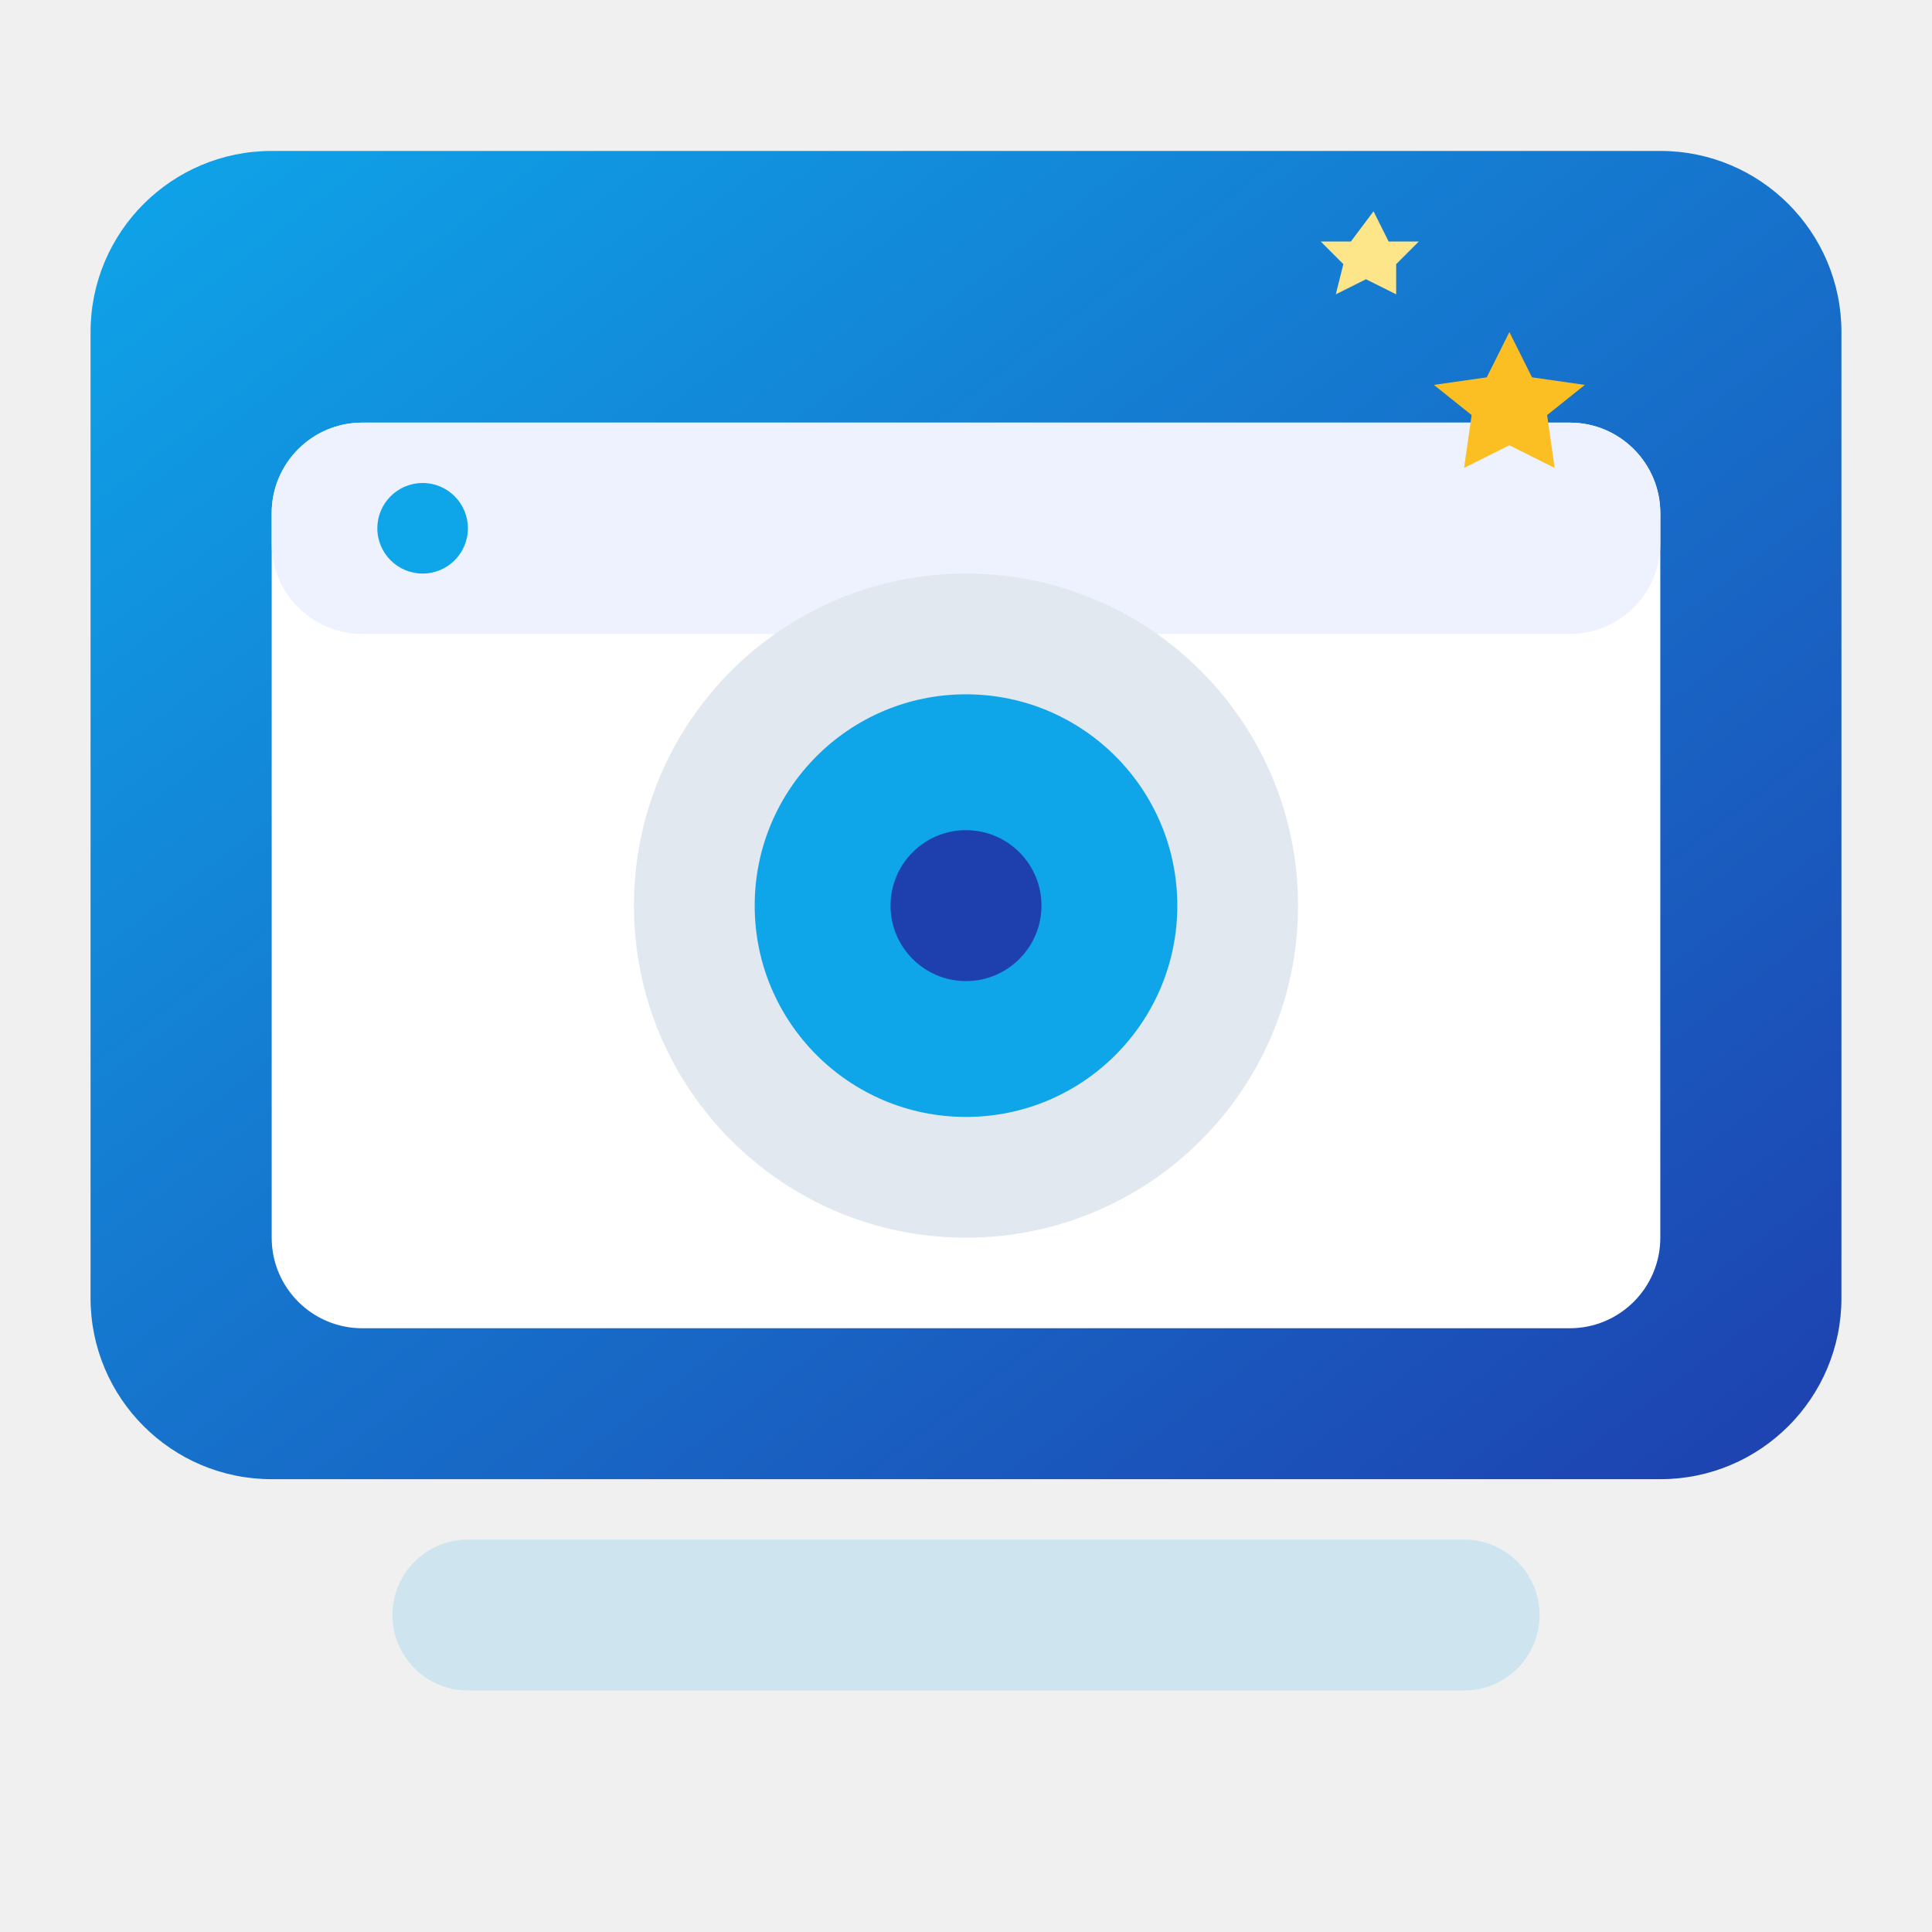
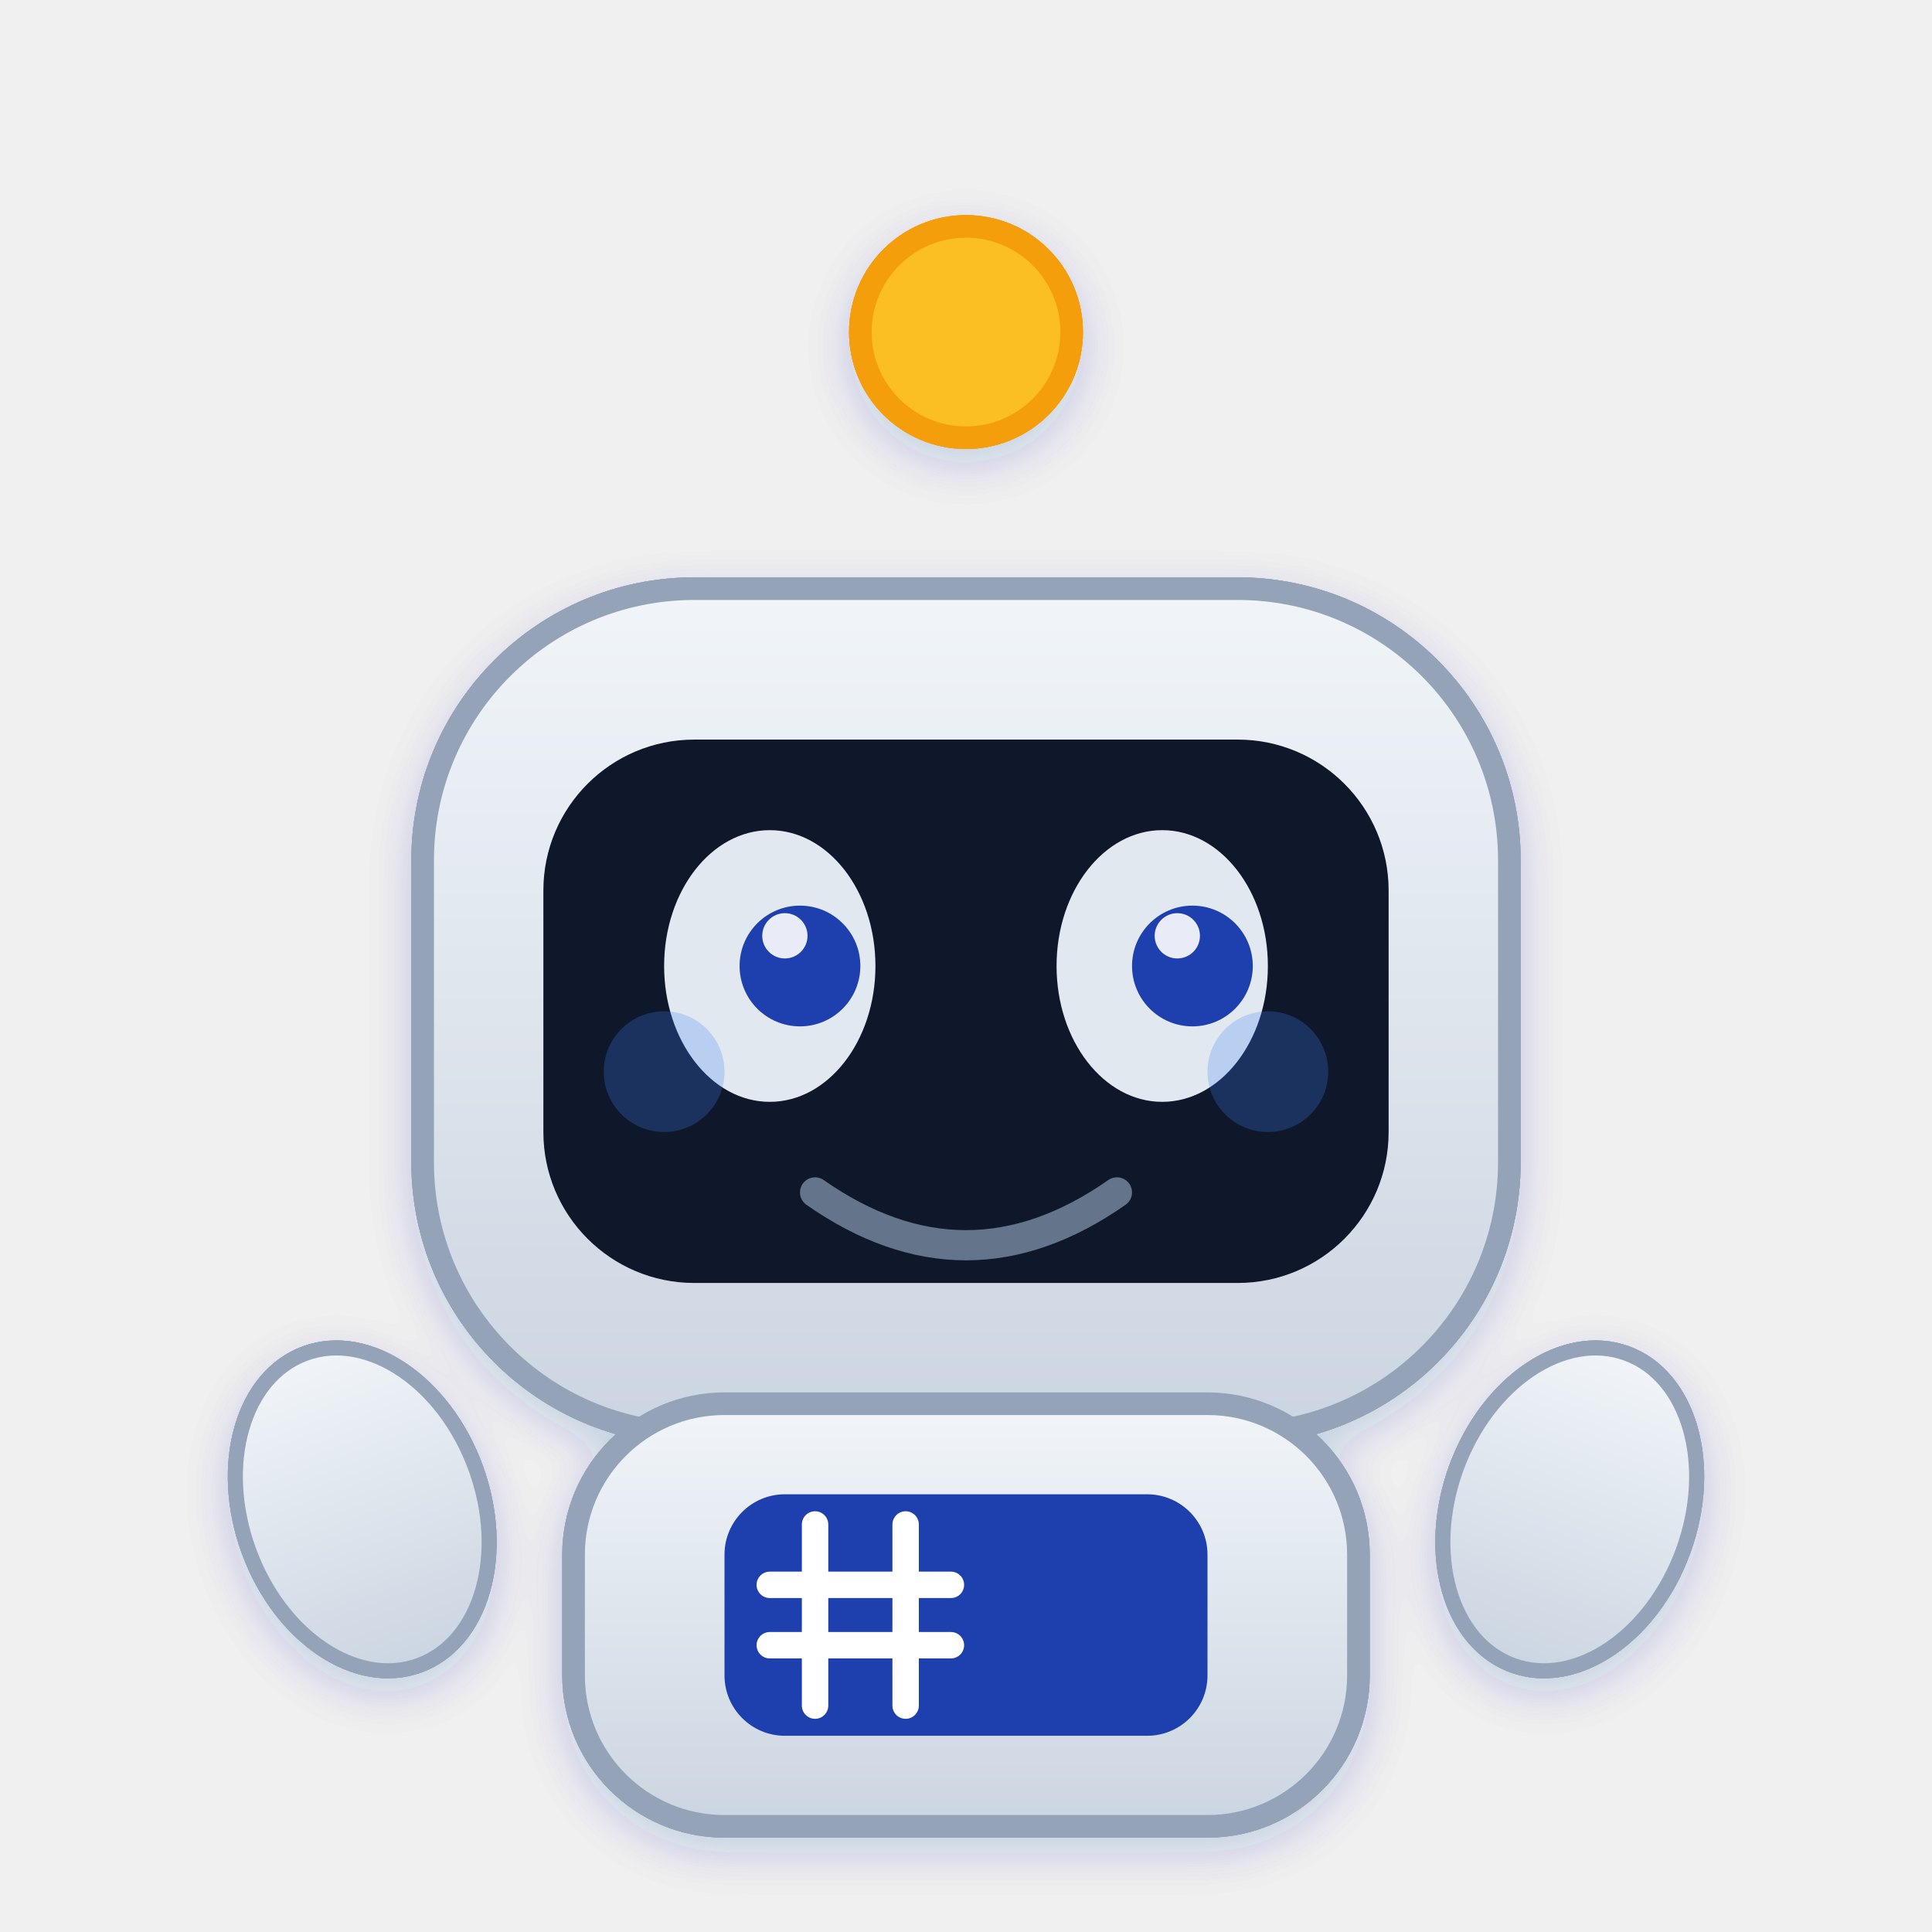
<svg xmlns="http://www.w3.org/2000/svg" width="256" height="256" viewBox="0 0 256 256" aria-hidden="true">
  <defs>
-     <linearGradient id="g1" x1="0" y1="0" x2="1" y2="1">
-       <stop offset="0%" stop-color="#0ea5e9" />
-       <stop offset="100%" stop-color="#1e40af" />
+     <linearGradient id="jk-metal" x1="0%" y1="0%" x2="0%" y2="100%">
+       <stop offset="0%" stop-color="#f1f5f9" />
+       <stop offset="100%" stop-color="#cbd5e1" />
    </linearGradient>
+     <linearGradient id="jk-antenna" x1="0%" y1="0%" x2="0%" y2="100%">
+       <stop offset="0%" stop-color="#60a5fa" />
+       <stop offset="100%" stop-color="#2563eb" />
+     </linearGradient>
+     <filter id="jk-shadow" x="-35%" y="-35%" width="170%" height="170%" color-interpolation-filters="sRGB">
+       <feDropShadow dx="0" dy="6" stdDeviation="7" flood-color="#0f172a" flood-opacity="0.16" result="s1" />
+       <feDropShadow in="SourceGraphic" dx="0" dy="2" stdDeviation="3" flood-color="#1e40af" flood-opacity="0.1" result="s2" />
+       <feMerge>
+         <feMergeNode in="s1" />
+         <feMergeNode in="s2" />
+         <feMergeNode in="SourceGraphic" />
+       </feMerge>
+     </filter>
  </defs>
-   <rect x="12" y="20" rx="24" ry="24" width="232" height="176" fill="url(#g1)" />
-   <rect x="36" y="56" rx="12" ry="12" width="184" height="120" fill="#ffffff" />
-   <rect x="36" y="56" rx="12" ry="12" width="184" height="28" fill="#eef2ff" />
-   <circle cx="56" cy="70" r="6" fill="#0ea5e9" />
-   <circle cx="128" cy="120" r="44" fill="#e2e8f0" />
-   <circle cx="128" cy="120" r="28" fill="#0ea5e9" />
-   <circle cx="128" cy="120" r="10" fill="#1e40af" />
-   <path d="M200 44 l3 6 7 1 -5 4 1 7 -6-3 -6 3 1-7 -5-4 7-1z" fill="#fbbf24" />
-   <path d="M182 28 l2 4 4 0 -3 3 0 4 -4-2 -4 2 1-4 -3-3 4 0z" fill="#fde68a" />
-   <rect x="52" y="204" rx="10" ry="10" width="152" height="20" fill="#0ea5e9" opacity="0.15" />
+   <g filter="url(#jk-shadow)">
+     <line x1="128" y1="52" x2="128" y2="78" stroke="url(#jk-antenna)" stroke-width="8" stroke-linecap="round" />
+     <circle cx="128" cy="44" r="14" fill="#fbbf24" stroke="#f59e0b" stroke-width="3" />
+     <rect x="56" y="78" width="144" height="112" rx="36" fill="url(#jk-metal)" stroke="#94a3b8" stroke-width="3" />
+     <rect x="72" y="98" width="112" height="72" rx="20" fill="#0f172a" />
+     <ellipse cx="102" cy="128" rx="14" ry="18" fill="#e2e8f0" />
+     <ellipse cx="154" cy="128" rx="14" ry="18" fill="#e2e8f0" />
+     <circle cx="106" cy="128" r="8" fill="#1e40af" />
+     <circle cx="158" cy="128" r="8" fill="#1e40af" />
+     <circle cx="104" cy="124" r="3" fill="#fff" opacity="0.9" />
+     <circle cx="156" cy="124" r="3" fill="#fff" opacity="0.9" />
+     <path d="M 108 158 Q 128 172 148 158" fill="none" stroke="#64748b" stroke-width="4" stroke-linecap="round" />
+     <circle cx="88" cy="142" r="8" fill="#3b82f6" opacity="0.25" />
+     <circle cx="168" cy="142" r="8" fill="#3b82f6" opacity="0.25" />
+     <rect x="76" y="186" width="104" height="56" rx="20" fill="url(#jk-metal)" stroke="#94a3b8" stroke-width="3" />
+     <rect x="96" y="198" width="64" height="32" rx="8" fill="#1e40af" />
+     <g stroke="#fff" stroke-width="3.5" stroke-linecap="round">
+       <line x1="108" y1="202" x2="108" y2="226" />
+       <line x1="120" y1="202" x2="120" y2="226" />
+       <line x1="102" y1="210" x2="126" y2="210" />
+       <line x1="102" y1="218" x2="126" y2="218" />
+     </g>
+     <ellipse cx="48" cy="200" rx="16" ry="22" fill="url(#jk-metal)" stroke="#94a3b8" stroke-width="2" transform="rotate(-20 48 200)" />
+     <ellipse cx="208" cy="200" rx="16" ry="22" fill="url(#jk-metal)" stroke="#94a3b8" stroke-width="2" transform="rotate(20 208 200)" />
+   </g>
</svg>
